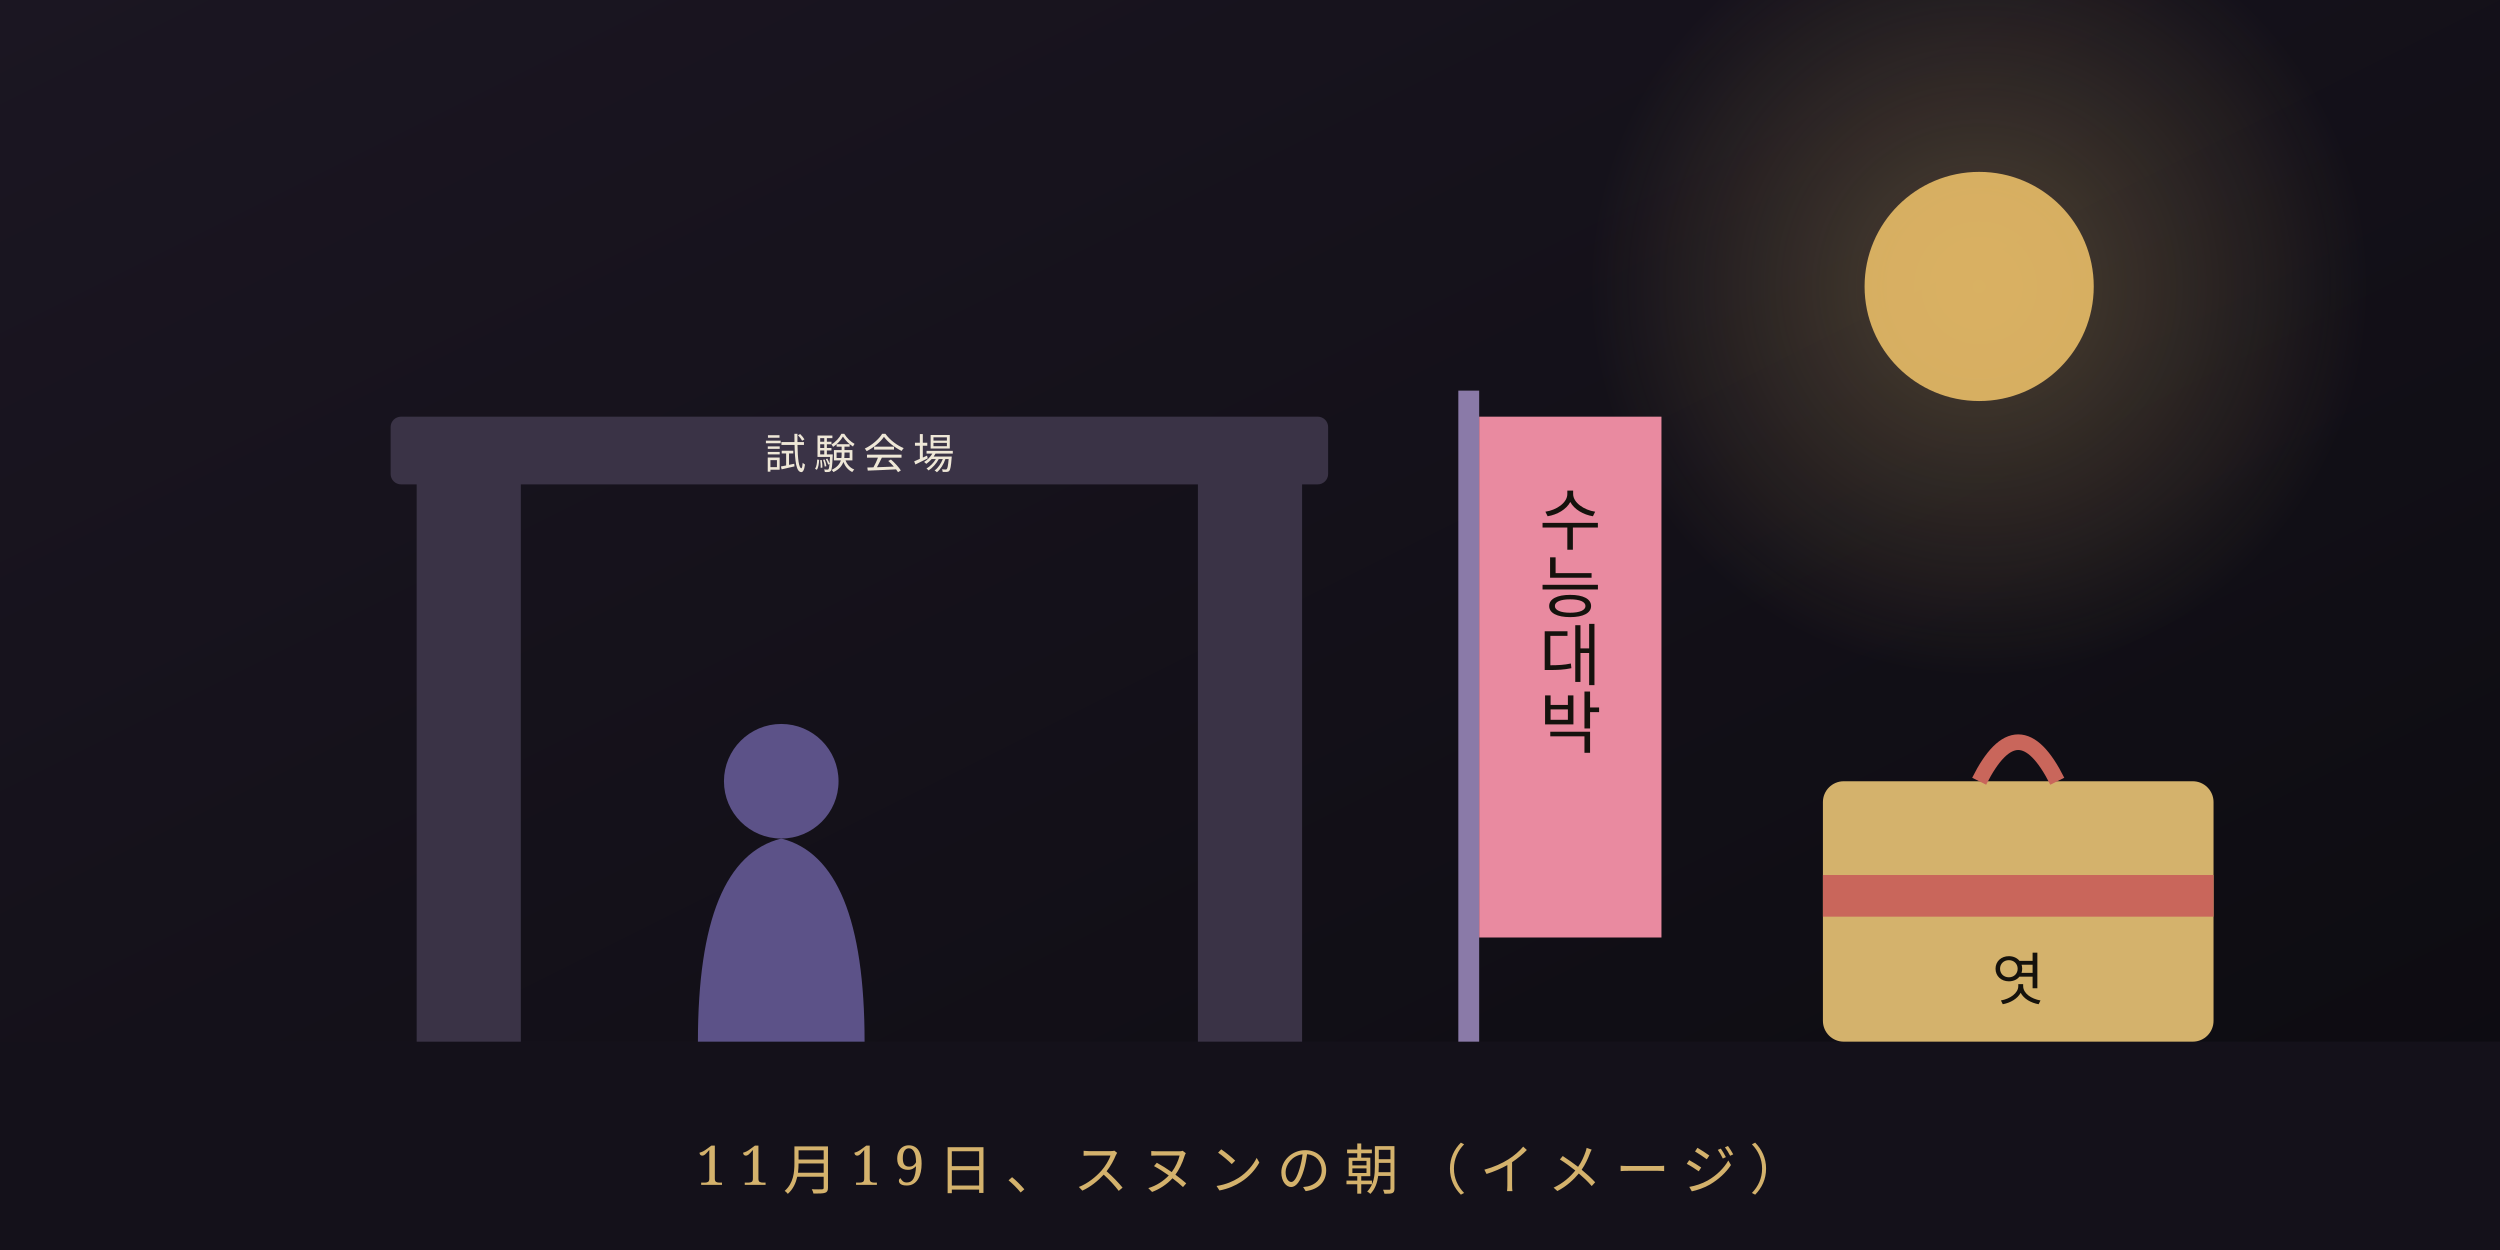
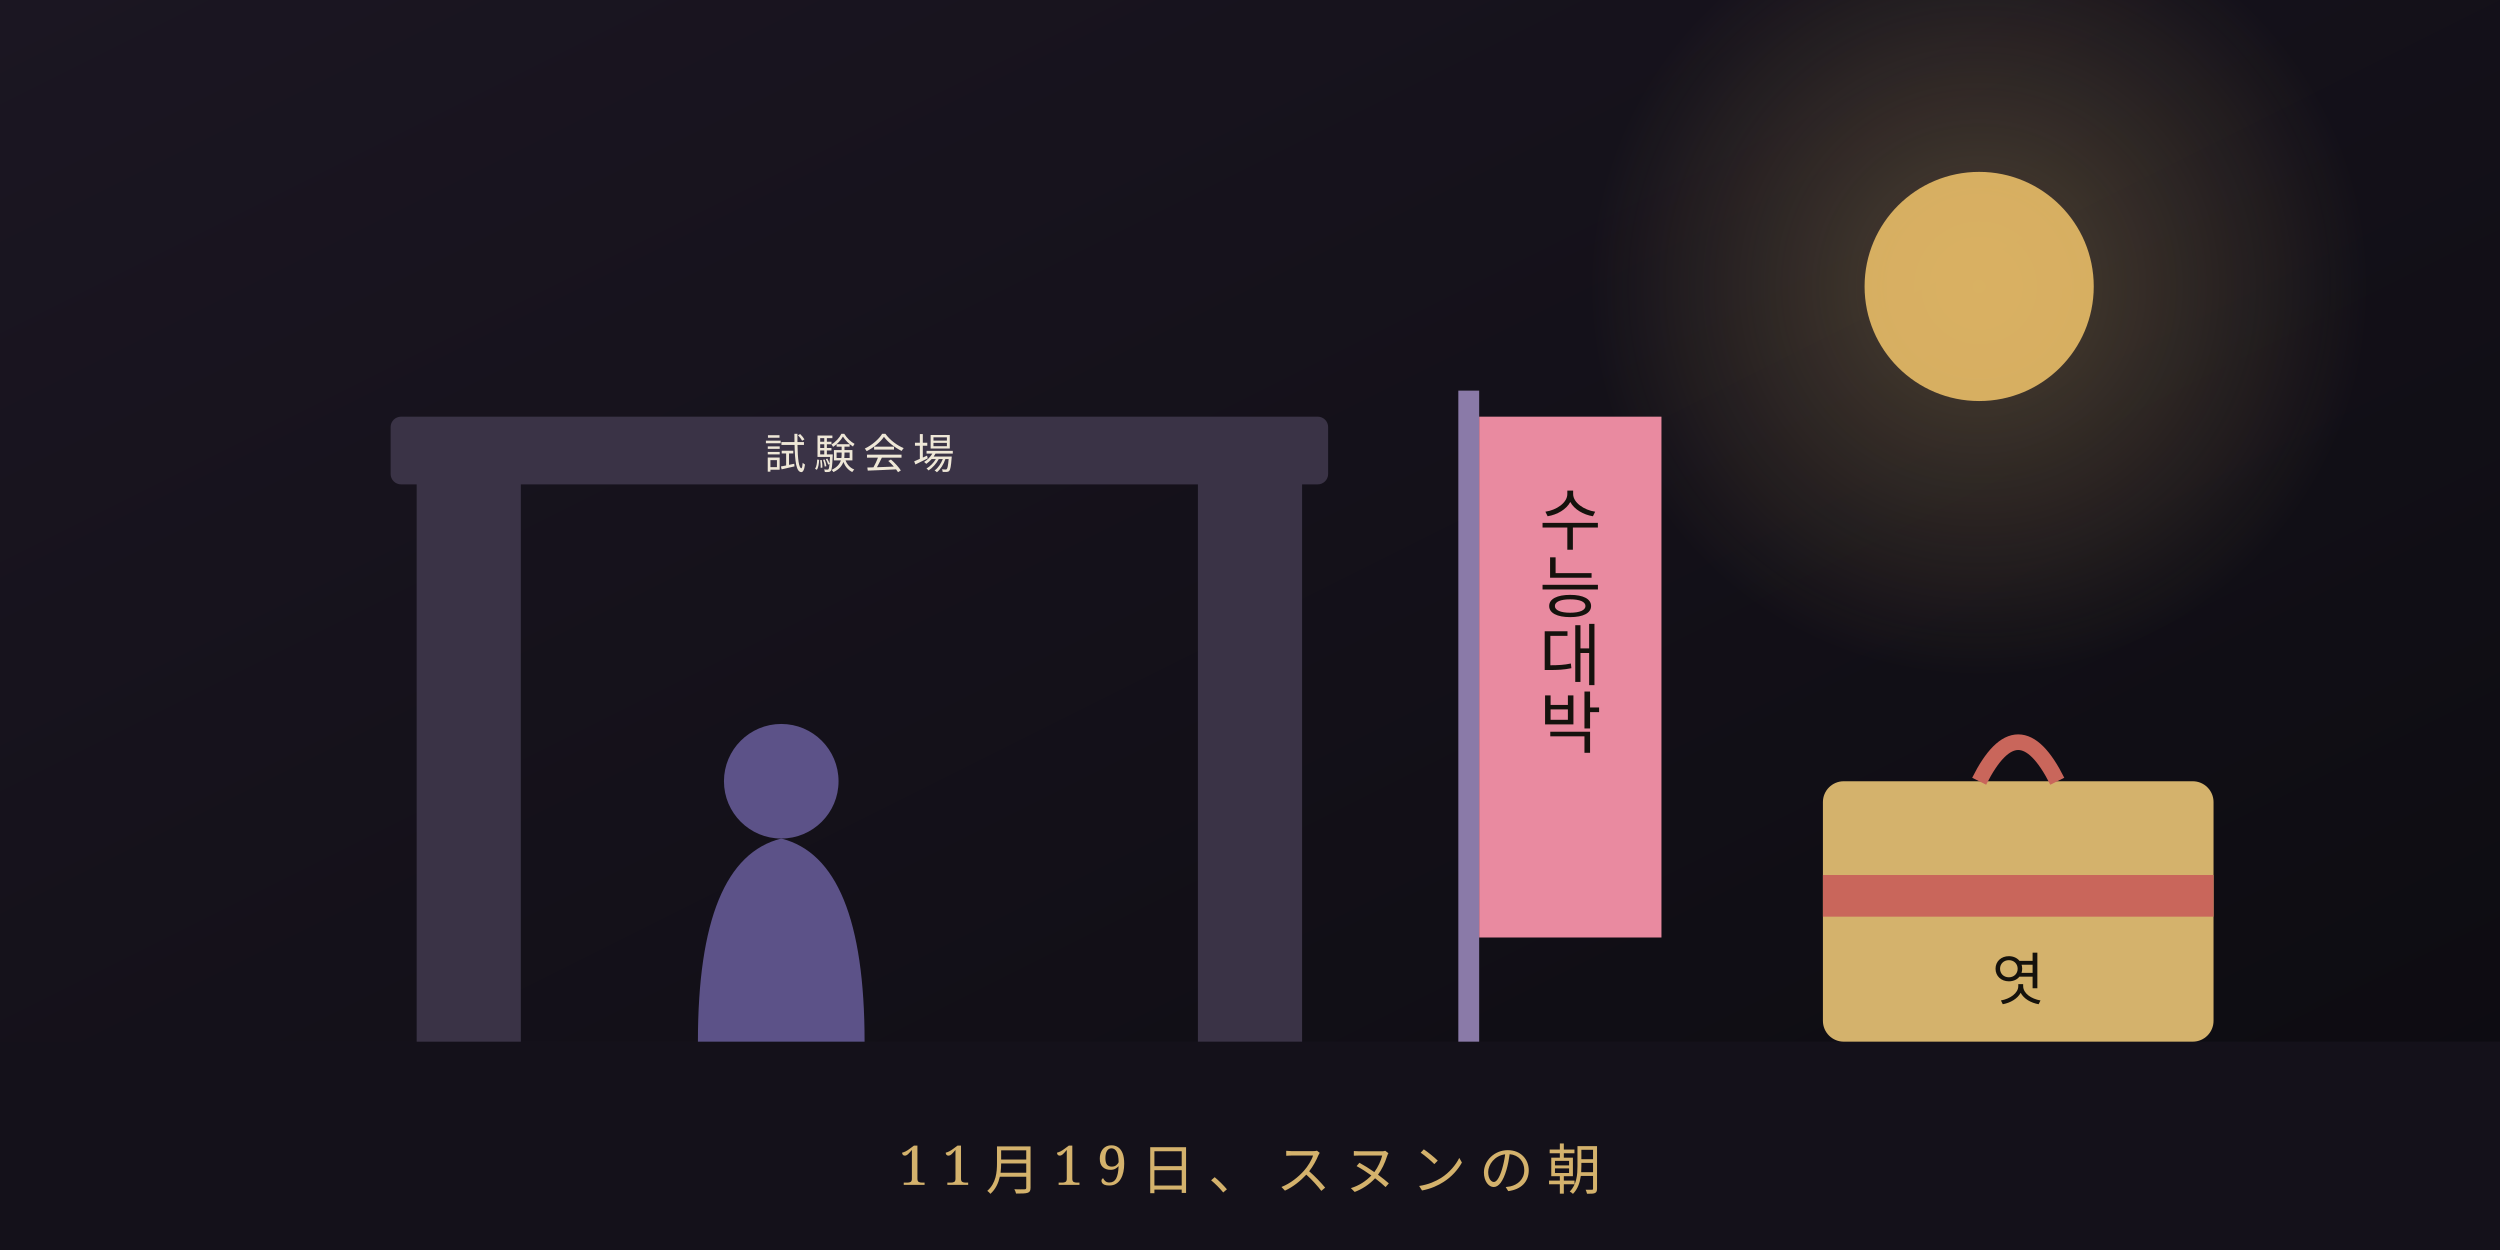
<svg xmlns="http://www.w3.org/2000/svg" viewBox="0 0 960 480" role="img" aria-label="朝の校門の前で、応援の言葉が書かれたのぼりと、合格祈願のアメの箱のイメージイラスト">
  <defs>
    <linearGradient id="bg" x1="0" y1="0" x2="1" y2="1">
      <stop offset="0" stop-color="#1b1622" />
      <stop offset="1" stop-color="#0c0b10" />
    </linearGradient>
    <radialGradient id="g" cx=".5" cy=".5" r=".5">
      <stop offset="0" stop-color="#D4B26C" stop-opacity=".3" />
      <stop offset="1" stop-color="#D4B26C" stop-opacity="0" />
    </radialGradient>
  </defs>
  <rect width="960" height="480" fill="url(#bg)" />
  <circle cx="760" cy="110" r="150" fill="url(#g)" />
  <circle cx="760" cy="110" r="44" fill="#f2c46b" opacity=".85" />
  <rect x="0" y="400" width="960" height="80" fill="#14111a" />
  <g fill="#3a3346">
    <rect x="160" y="170" width="40" height="230" />
    <rect x="460" y="170" width="40" height="230" />
    <rect x="150" y="160" width="360" height="26" rx="4" />
  </g>
  <text x="330" y="180" text-anchor="middle" font-family="sans-serif" font-size="16" fill="#EEE7D7" letter-spacing="3">試験会場</text>
  <g>
    <rect x="560" y="150" width="8" height="250" fill="#8a7aa8" />
    <rect x="568" y="160" width="70" height="200" fill="#e98aa0" />
    <text x="603" y="205" text-anchor="middle" font-family="sans-serif" font-size="26" fill="#15120d" writing-mode="tb">수능대박</text>
  </g>
  <g transform="translate(700 300)">
    <rect width="150" height="100" rx="8" fill="#D4B26C" />
    <rect x="0" y="36" width="150" height="16" fill="#C9665B" />
    <text x="75" y="84" text-anchor="middle" font-family="sans-serif" font-size="22" fill="#15120d">엿</text>
    <path d="M60 0 q15 -30 30 0" stroke="#C9665B" stroke-width="6" fill="none" />
  </g>
  <g fill="#5c5288">
    <circle cx="300" cy="300" r="22" />
    <path d="M268 400 Q268 330 300 322 Q332 330 332 400Z" />
  </g>
-   <text x="480.0" y="455" text-anchor="middle" font-family="serif" font-size="21" fill="#D4B26C" letter-spacing="5">11月19日、スヌンの朝（イメージ）</text>
+   <text x="480.0" y="455" text-anchor="middle" font-family="serif" font-size="21" fill="#D4B26C" letter-spacing="5">11月19日、スヌンの朝</text>
</svg>
